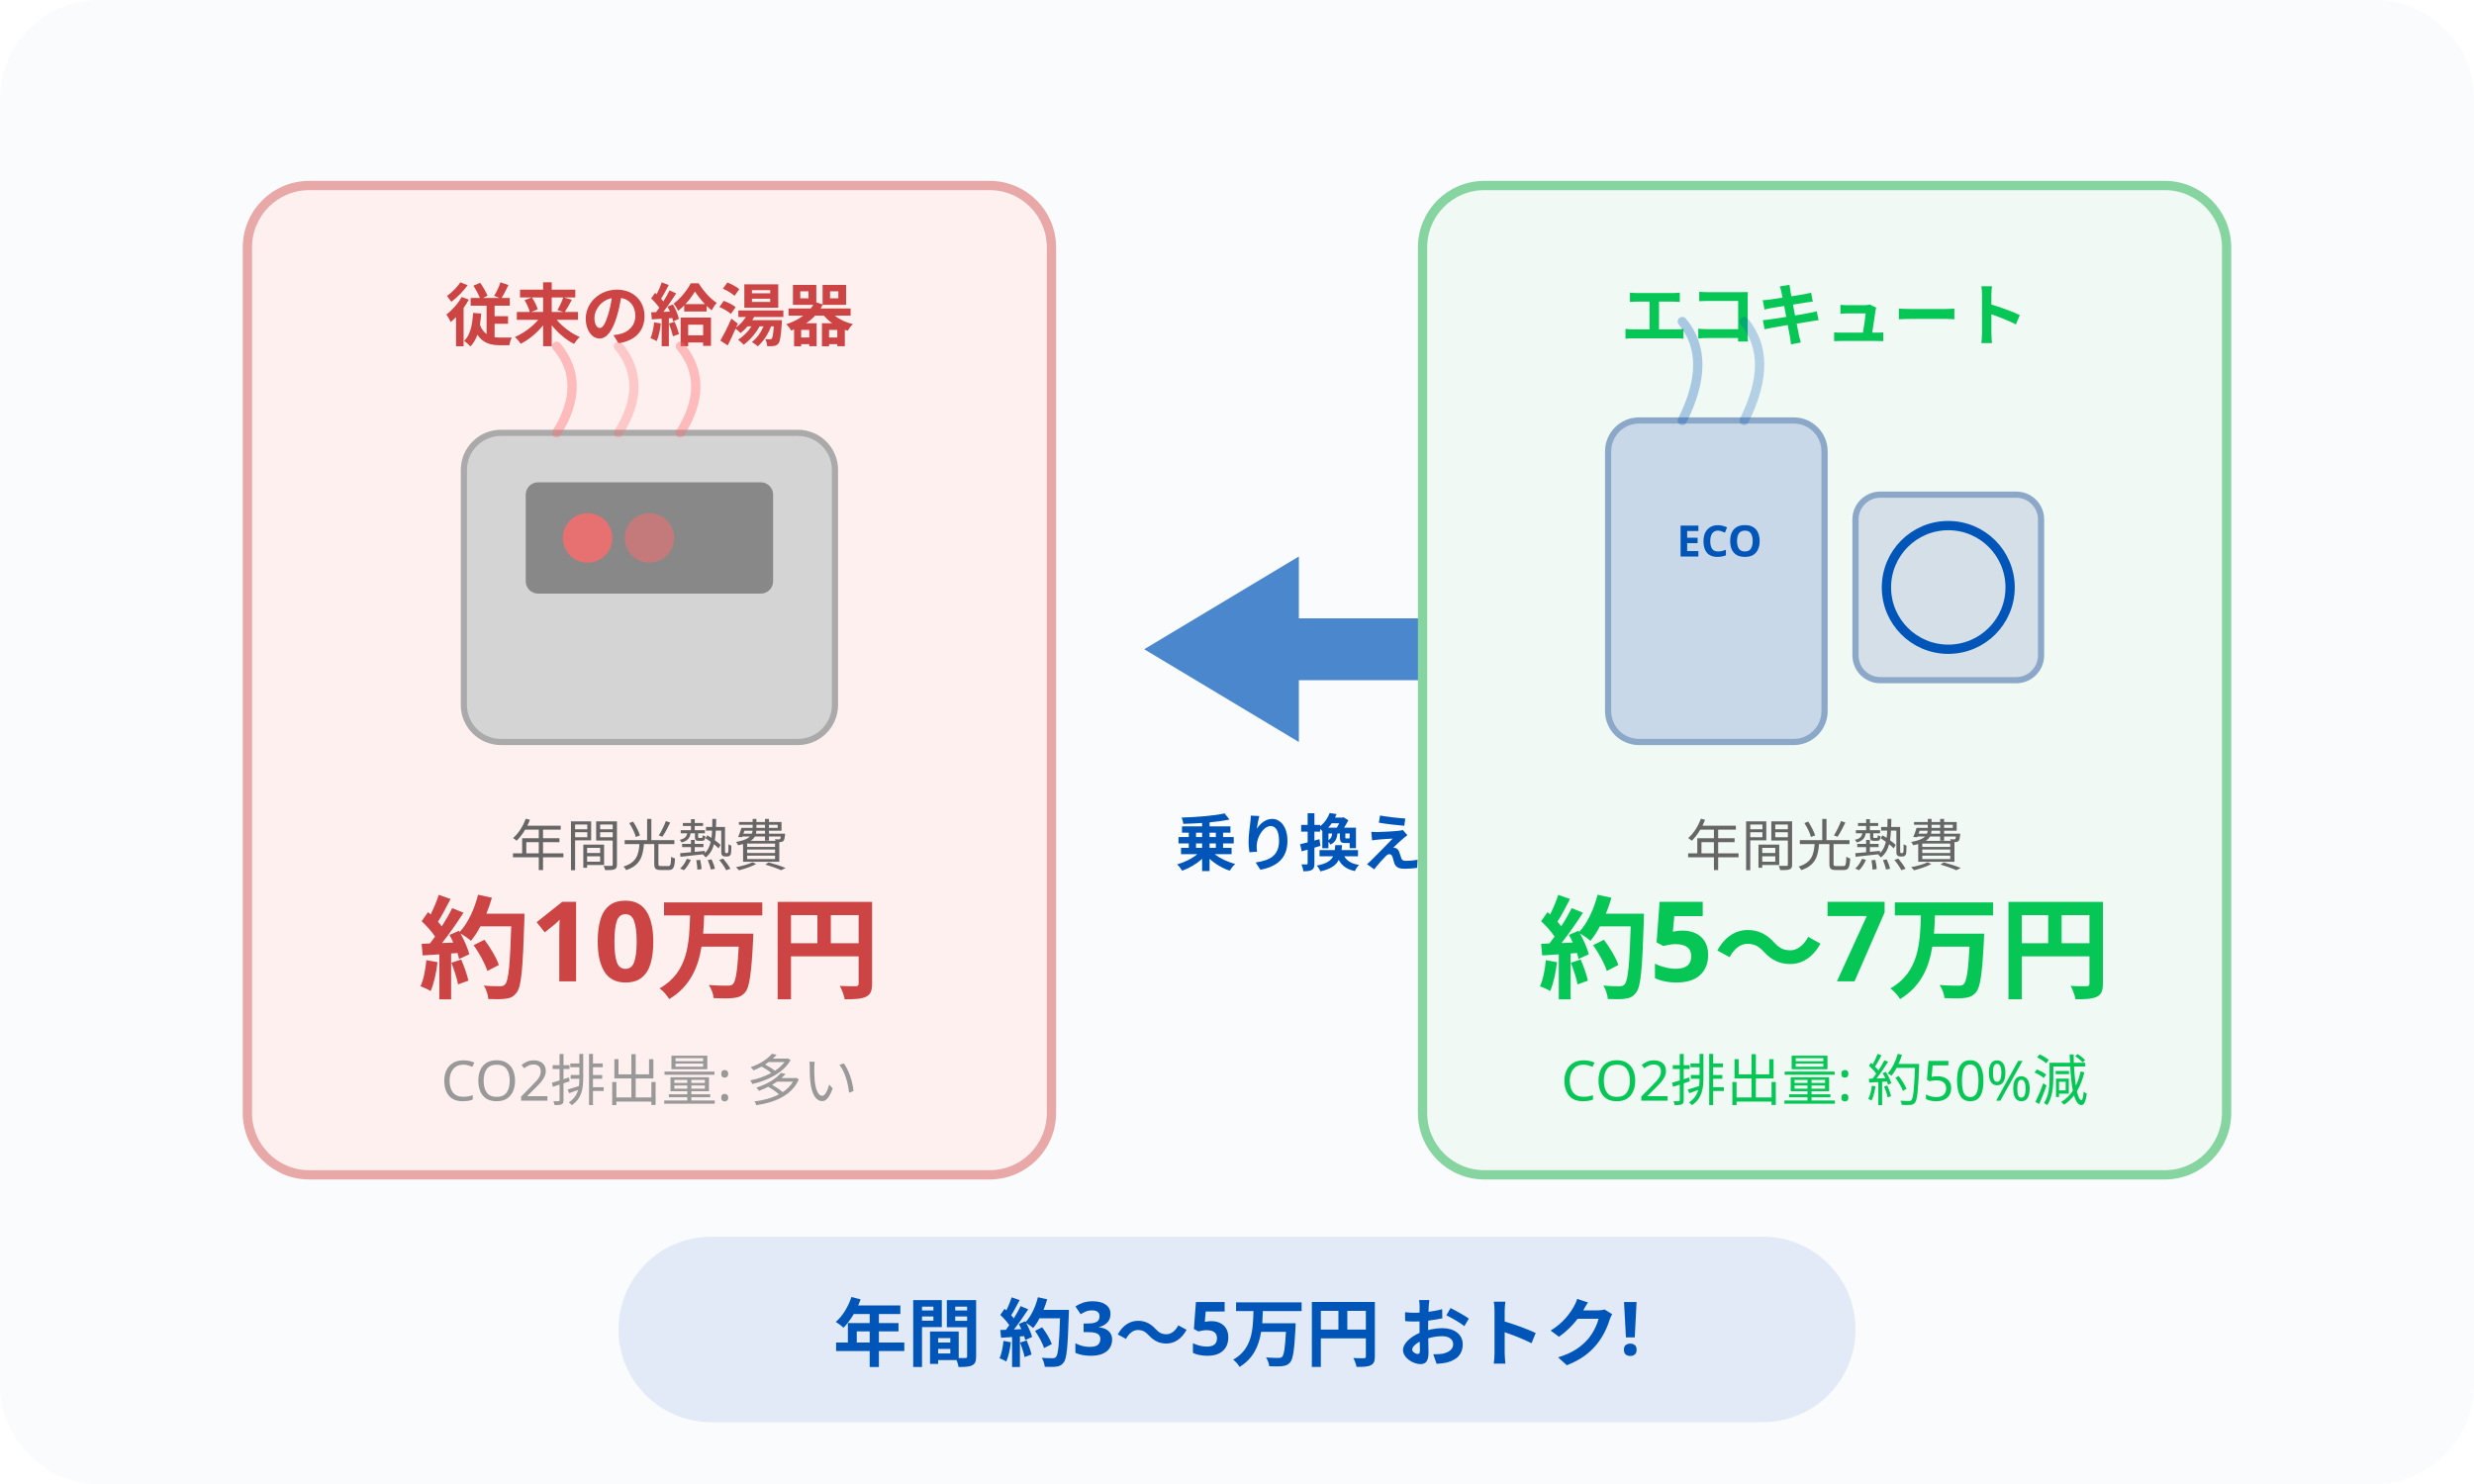
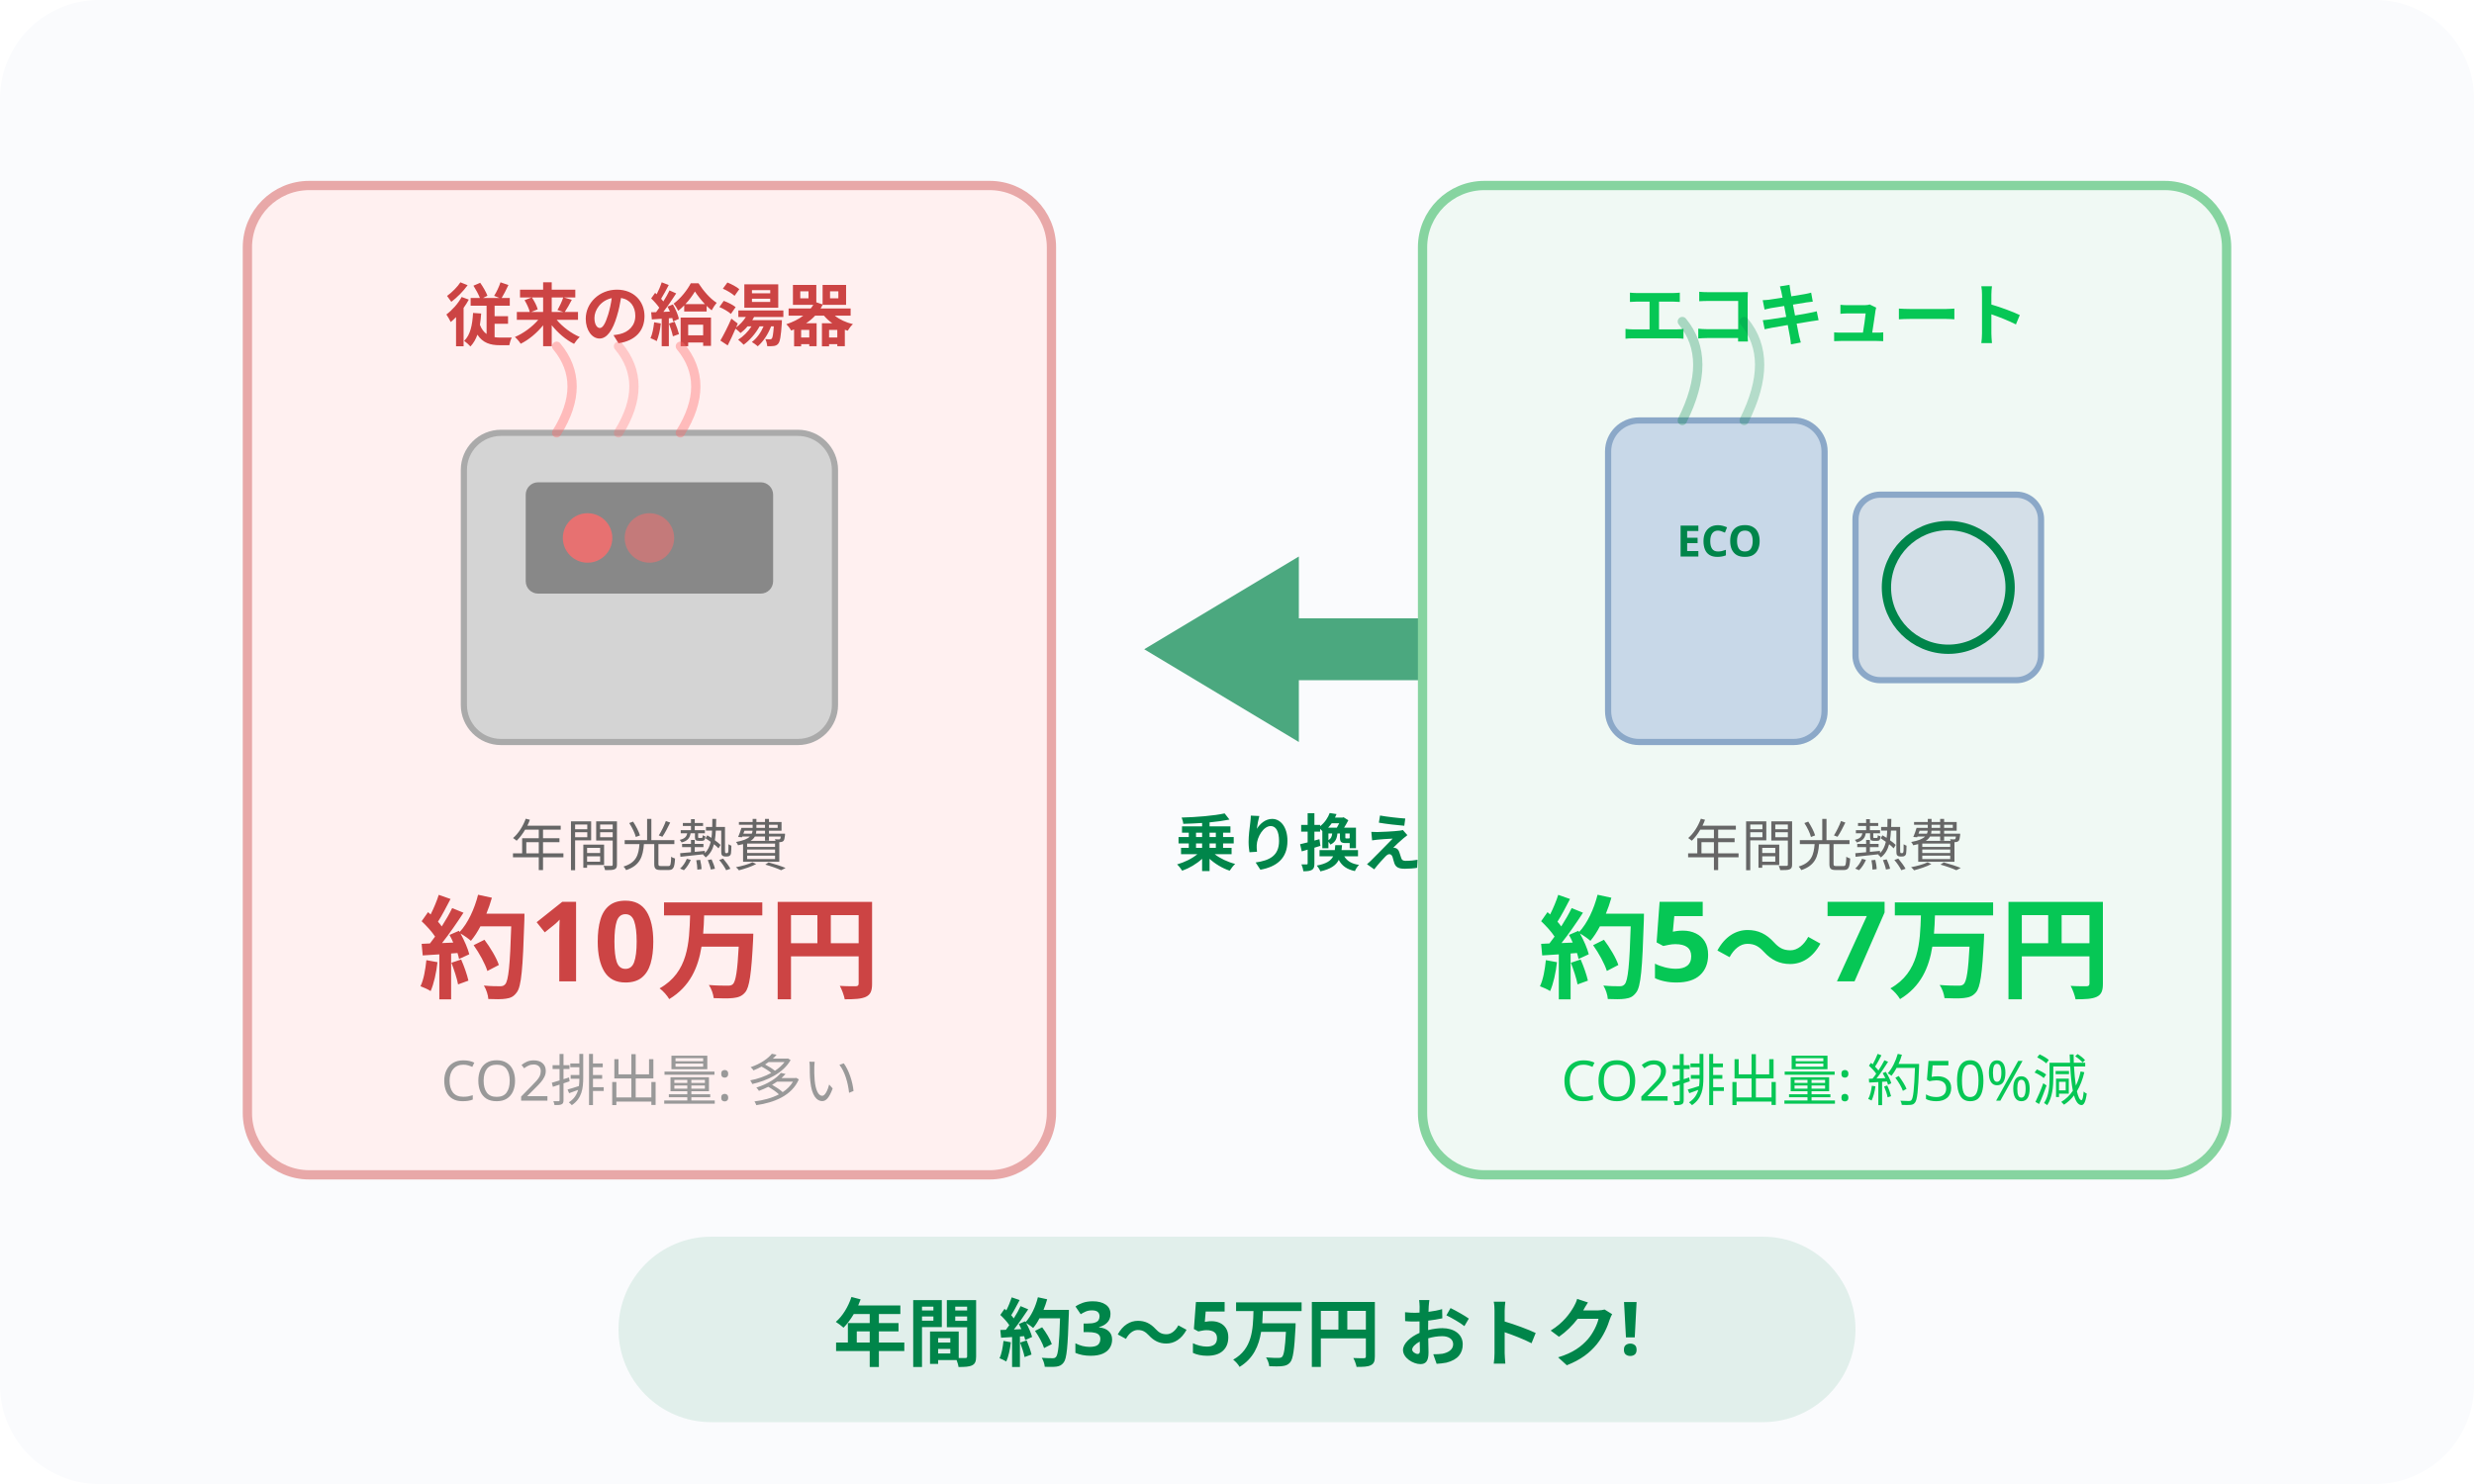
<svg xmlns="http://www.w3.org/2000/svg" viewBox="0 0 400 240" fill="none">
  <rect width="400" height="240" rx="16" fill="#fafbfd" />
  <g transform="translate(40, 30)">
    <rect width="130" height="160" rx="10" fill="#fff0f0" stroke="#e8a8a8" stroke-width="1.5" />
    <text x="65" y="25" text-anchor="middle" fill="#c44" font-size="11" font-weight="bold" font-family="sans-serif">従来の給湯器</text>
    <rect x="35" y="40" width="60" height="50" rx="6" fill="#d4d4d4" stroke="#aaa" stroke-width="1" />
    <rect x="45" y="48" width="40" height="18" rx="2" fill="#888" />
    <circle cx="55" cy="57" r="4" fill="#ff6b6b" opacity="0.8" />
    <circle cx="65" cy="57" r="4" fill="#ff6b6b" opacity="0.5" />
    <path d="M50 40 Q55 32 50 26" stroke="#ff6b6b" stroke-width="1.5" opacity="0.4" stroke-linecap="round" />
    <path d="M60 40 Q65 32 60 26" stroke="#ff6b6b" stroke-width="1.5" opacity="0.3" stroke-linecap="round" />
    <path d="M70 40 Q75 32 70 26" stroke="#ff6b6b" stroke-width="1.5" opacity="0.4" stroke-linecap="round" />
    <text x="65" y="110" text-anchor="middle" fill="#666" font-size="9" font-family="sans-serif">年間光熱費</text>
    <text x="65" y="130" text-anchor="middle" fill="#c44" font-size="18" font-weight="bold" font-family="sans-serif">約10万円</text>
    <text x="65" y="148" text-anchor="middle" fill="#999" font-size="9" font-family="sans-serif">CO2排出量: 多い</text>
  </g>
  <g transform="translate(185, 90)">
-     <polygon points="0,15 25,0 25,10 50,10 50,20 25,20 25,30" fill="#0055B8" opacity="0.7" />
-     <text x="25" y="50" text-anchor="middle" fill="#0055B8" font-size="10" font-weight="bold" font-family="sans-serif">乗り換え</text>
+     <polygon points="0,15 25,0 25,10 50,10 50,20 25,20 25,30" fill="#00854A" opacity="0.7" />
+     <text x="25" y="50" text-anchor="middle" fill="#00854A" font-size="10" font-weight="bold" font-family="sans-serif">乗り換え</text>
  </g>
  <g transform="translate(230, 30)">
    <rect width="130" height="160" rx="10" fill="#f0f9f4" stroke="#86d4a0" stroke-width="1.5" />
    <text x="65" y="25" text-anchor="middle" fill="#06C755" font-size="11" font-weight="bold" font-family="sans-serif">エコキュート</text>
    <rect x="30" y="38" width="35" height="52" rx="5" fill="#c8d8e8" stroke="#8ba8c8" stroke-width="1" />
    <rect x="70" y="50" width="30" height="30" rx="4" fill="#d4dfe8" stroke="#8ba8c8" stroke-width="1" />
-     <circle cx="85" cy="65" r="10" fill="none" stroke="#0055B8" stroke-width="1.5" />
-     <text x="48" y="60" text-anchor="middle" fill="#0055B8" font-size="7" font-weight="bold" font-family="sans-serif">ECO</text>
-     <path d="M42 38 Q47 28 42 22" stroke="#0055B8" stroke-width="1.5" opacity="0.3" stroke-linecap="round" />
-     <path d="M52 38 Q57 28 52 22" stroke="#0055B8" stroke-width="1.5" opacity="0.25" stroke-linecap="round" />
+     <circle cx="85" cy="65" r="10" fill="none" stroke="#00854A" stroke-width="1.5" />
+     <text x="48" y="60" text-anchor="middle" fill="#00854A" font-size="7" font-weight="bold" font-family="sans-serif">ECO</text>
+     <path d="M42 38 Q47 28 42 22" stroke="#00854A" stroke-width="1.5" opacity="0.3" stroke-linecap="round" />
+     <path d="M52 38 Q57 28 52 22" stroke="#00854A" stroke-width="1.5" opacity="0.25" stroke-linecap="round" />
    <text x="65" y="110" text-anchor="middle" fill="#666" font-size="9" font-family="sans-serif">年間光熱費</text>
    <text x="65" y="130" text-anchor="middle" fill="#06C755" font-size="18" font-weight="bold" font-family="sans-serif">約5〜7万円</text>
    <text x="65" y="148" text-anchor="middle" fill="#06C755" font-size="9" font-family="sans-serif">CO2排出量: 約50%減</text>
  </g>
-   <rect x="100" y="200" width="200" height="30" rx="15" fill="#0055B8" opacity="0.1" />
-   <text x="200" y="220" text-anchor="middle" fill="#0055B8" font-size="12" font-weight="bold" font-family="sans-serif">年間 約3〜5万円 おトク!</text>
+   <rect x="100" y="200" width="200" height="30" rx="15" fill="#00854A" opacity="0.1" />
+   <text x="200" y="220" text-anchor="middle" fill="#00854A" font-size="12" font-weight="bold" font-family="sans-serif">年間 約3〜5万円 おトク!</text>
</svg>
